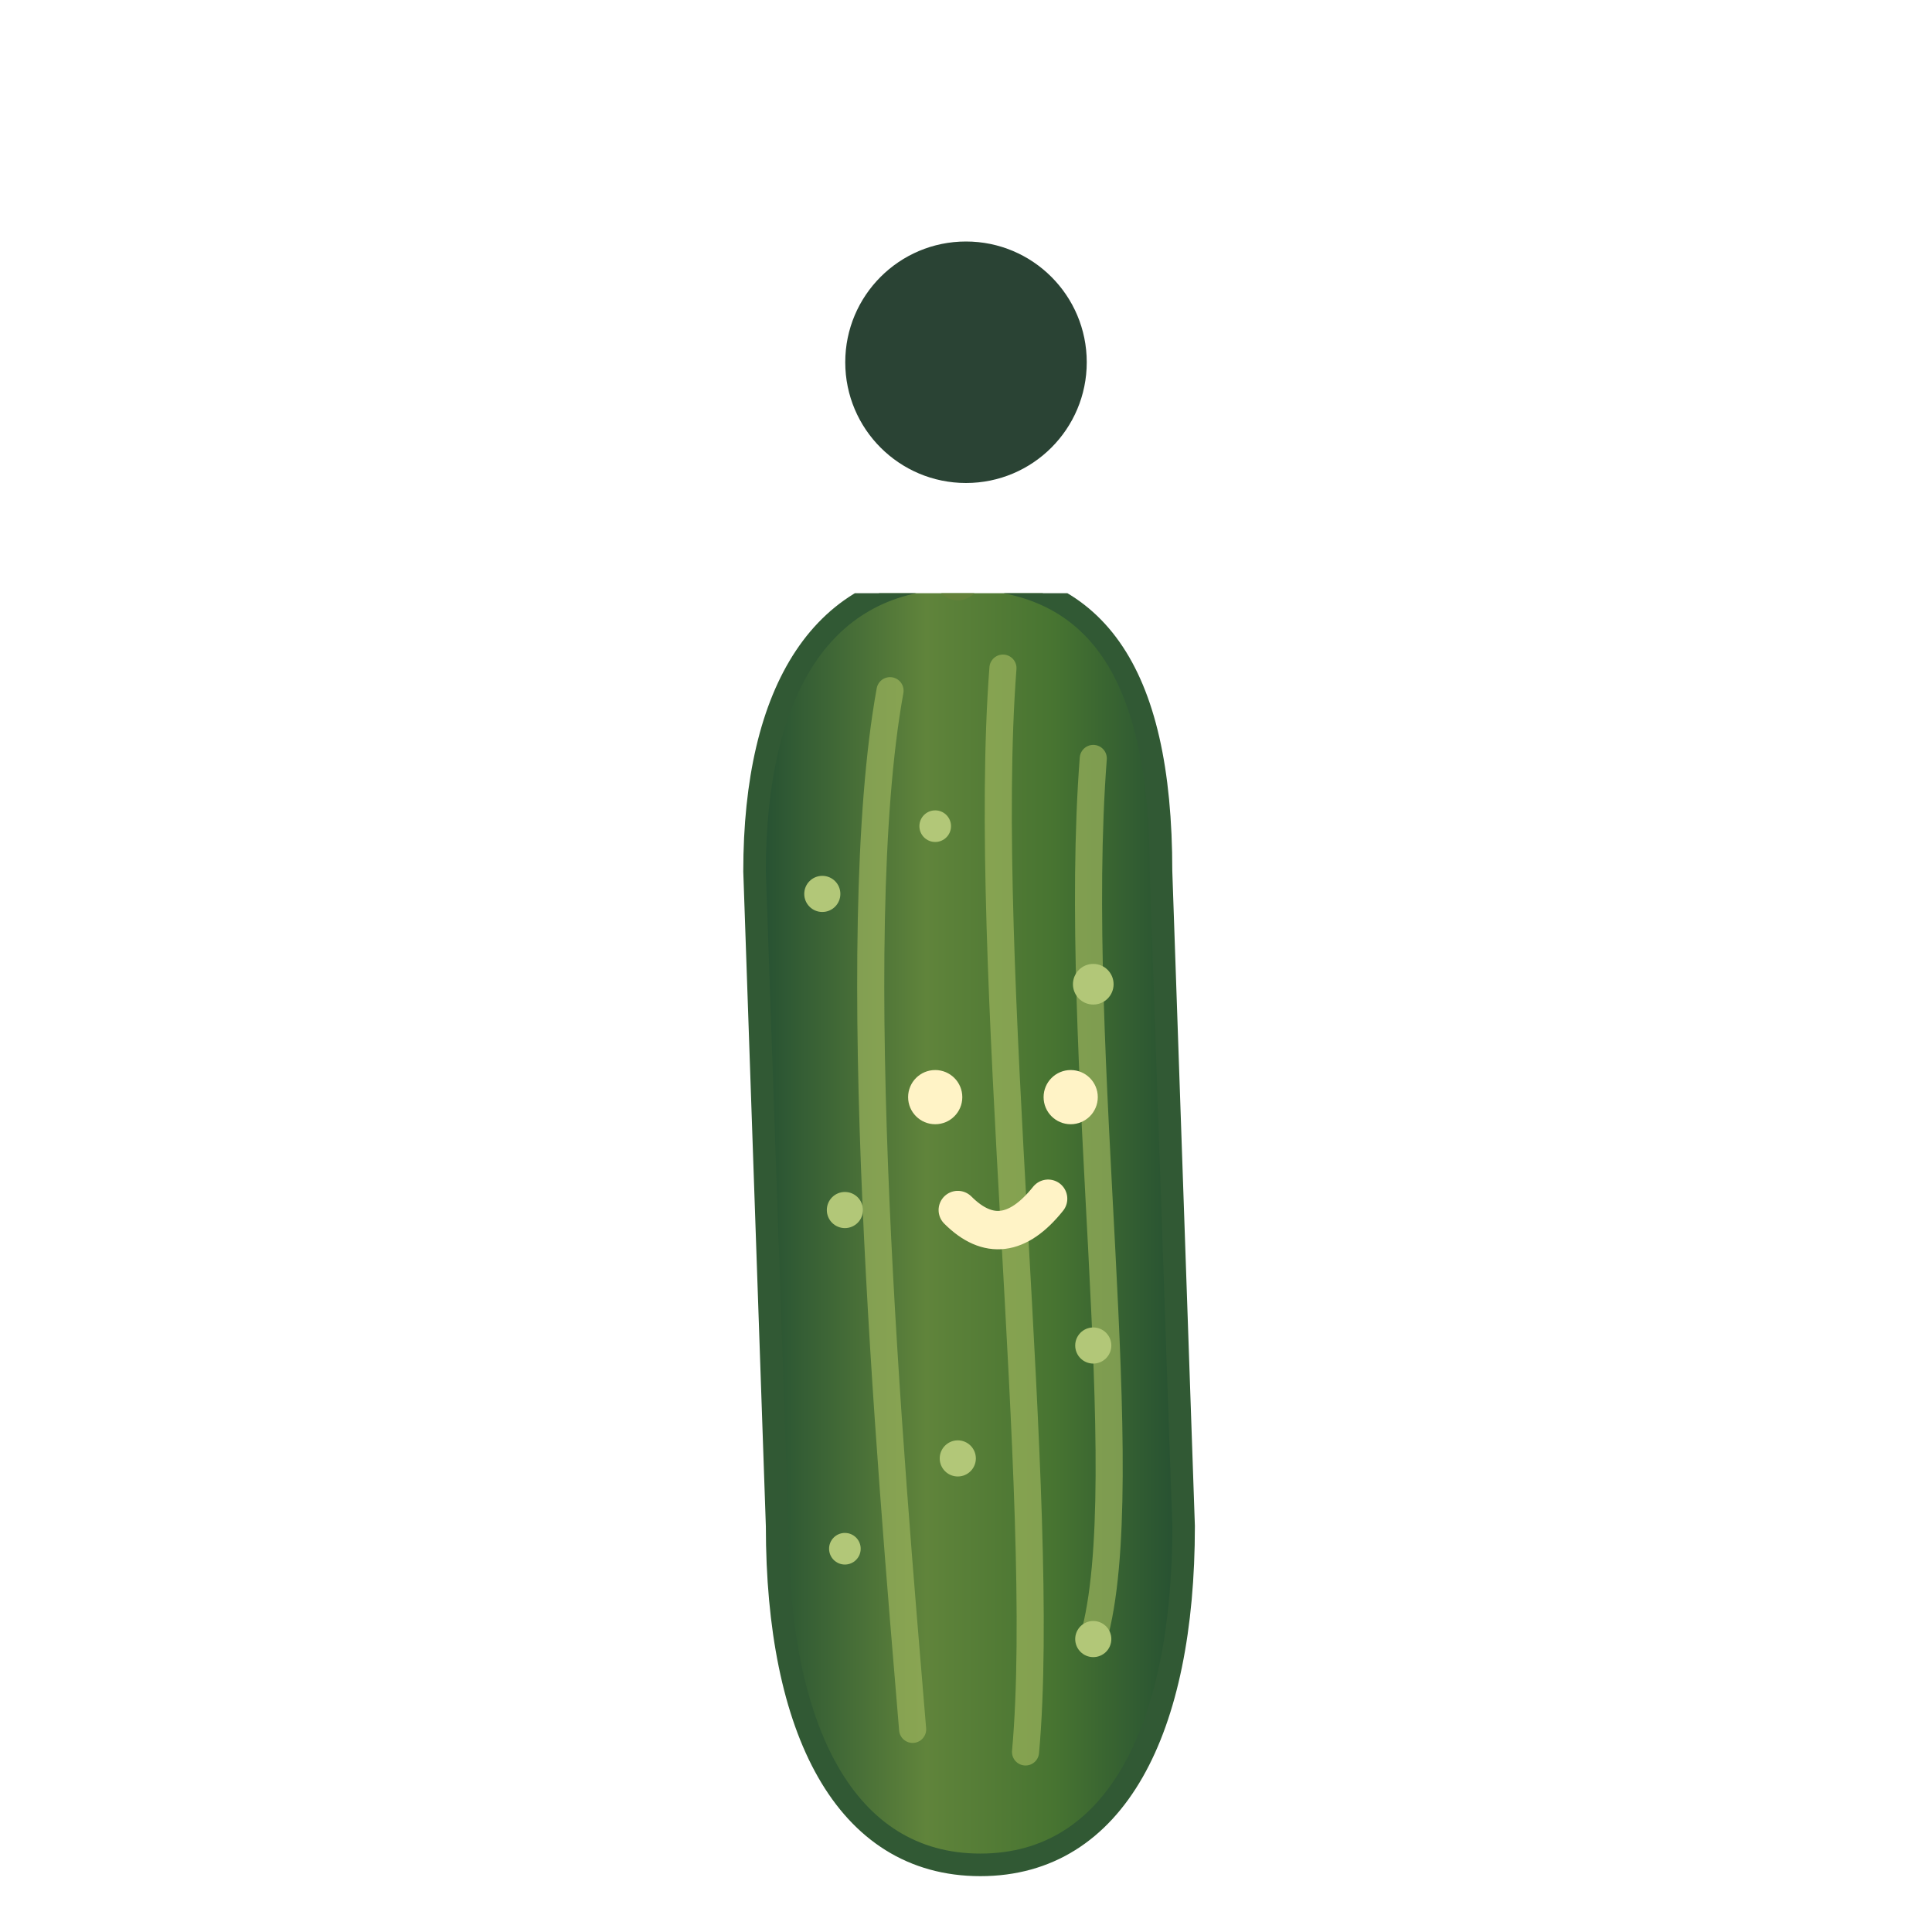
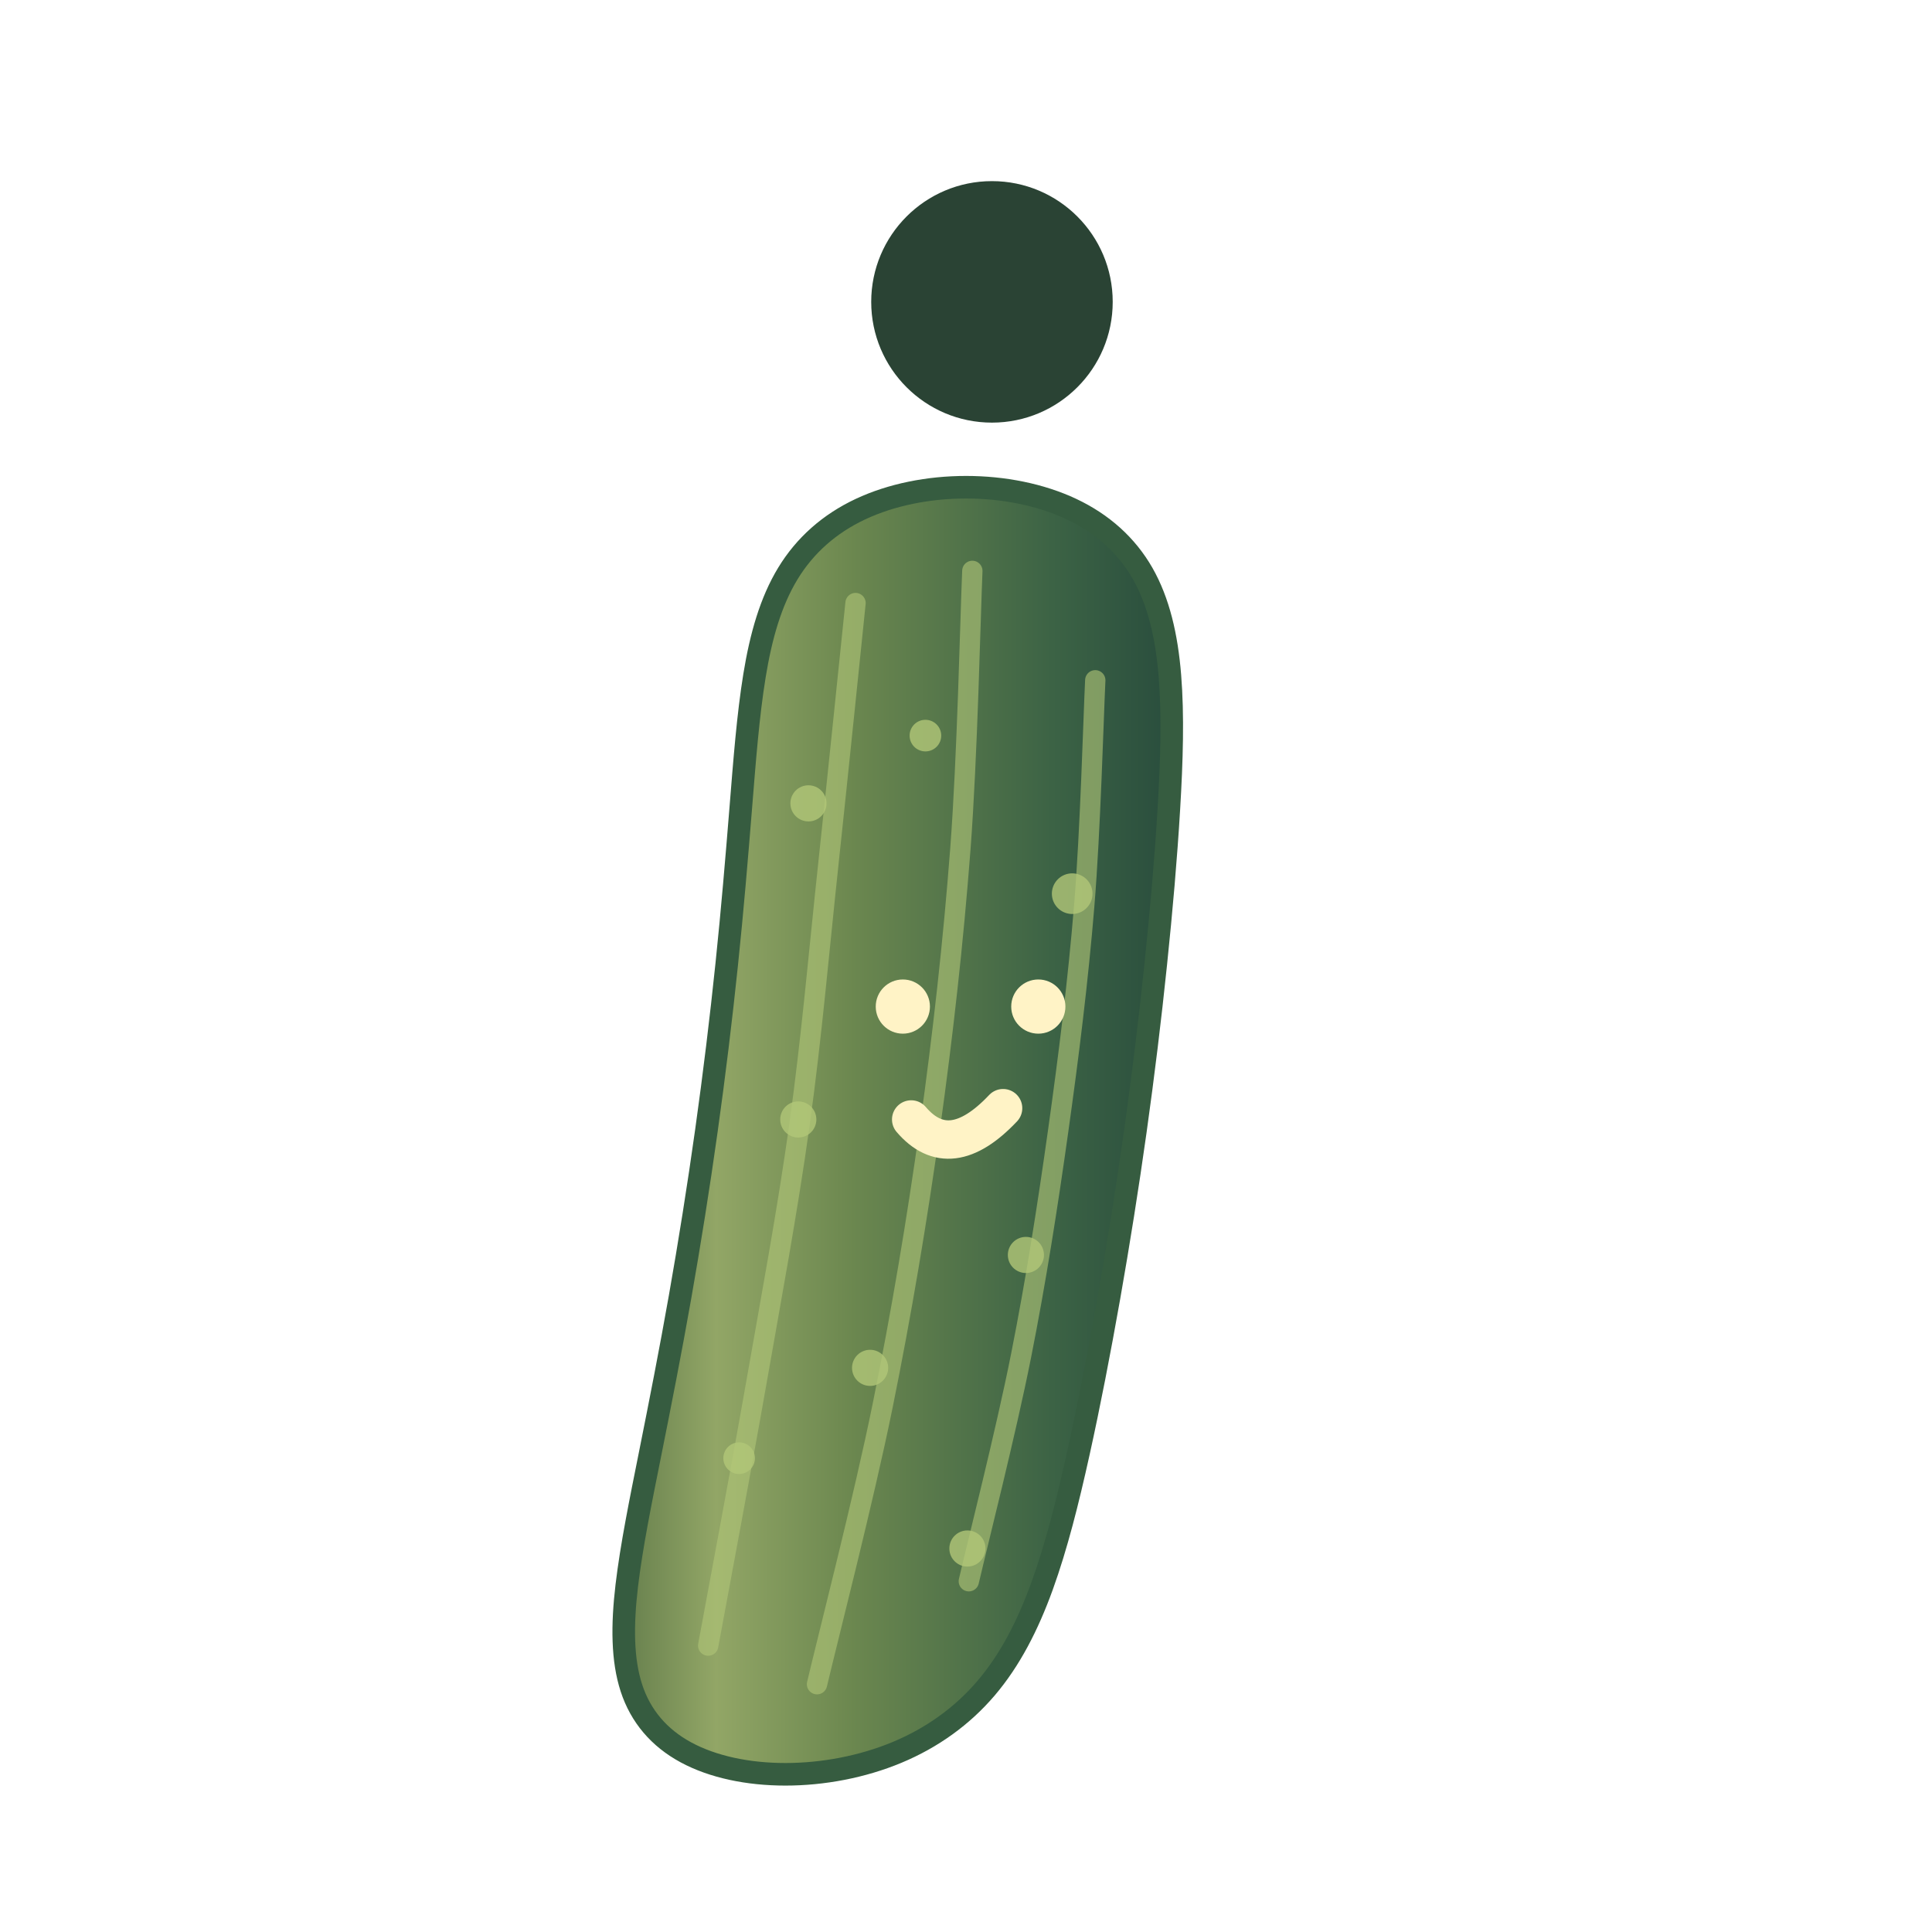
<svg xmlns="http://www.w3.org/2000/svg" viewBox="0 0 64 64">
-   <defs>
-     <clipPath id="logo-tip">
-       <rect x="0" y="9" width="64" height="55" />
-     </clipPath>
-   </defs>
-   <circle cx="32" cy="12" r="4" fill="#2a4334" />
-   <g transform="translate(4.8 12) scale(.85)">
-     <g clip-path="url(#logo-tip)">
-       <defs>
-         <linearGradient id="skin">
-           <stop stop-color="#244f32" />
-           <stop offset=".4" stop-color="#60843b" />
-           <stop offset=".7" stop-color="#477431" />
-           <stop offset="1" stop-color="#254f32" />
-         </linearGradient>
-       </defs>
-       <g transform="translate(22 4) scale(.88)">
-         <path d="M11 5C5 5 2 10 2 18L3 47C3 56 6 62 12 62s9-6 9-15l-1-29C20 9 17 5 11 5Z" fill="url(#skin)" stroke="#315934" />
-         <path d="M8 10C6 21 8 44 9 56M13 9c-1 13 2 37 1 48M17 13c-1 13 2 32 0 39" fill="none" stroke="#9bb45c" stroke-width="1.2" stroke-linecap="round" opacity=".7" />
-         <path d="M11 5 10 0m0 1c5-7 10-4 7-1" fill="none" stroke="#64813a" stroke-width="2" stroke-linecap="round" />
-         <g fill="#b2c778">
-           <circle cx="5" cy="19" r=".8" />
-           <circle cx="10" cy="16" r=".7" />
-           <circle cx="17" cy="23" r=".9" />
-           <circle cx="6" cy="33" r=".8" />
-           <circle cx="17" cy="39" r=".8" />
-           <circle cx="11" cy="44" r=".8" />
-           <circle cx="6" cy="48" r=".7" />
-           <circle cx="17" cy="52" r=".8" />
-         </g>
-         <g fill="#fff3c6">
-           <circle cx="10" cy="28" r="1.2" />
-           <circle cx="16" cy="28" r="1.2" />
-         </g>
-         <path d="M11 33q2 2 4-.5" fill="none" stroke="#fff3c6" stroke-width="1.7" stroke-linecap="round" />
+   <circle cx="32.86" cy="10" r="4" fill="#2a4334" />
+   <g transform="translate(3 9) scale(.85)">
+     <defs>
+       <linearGradient id="skin">
+         <stop stop-color="#667f4d" />
+         <stop offset=".17" stop-color="#92a666" />
+         <stop offset=".42" stop-color="#6b874f" />
+         <stop offset=".78" stop-color="#3c6345" />
+         <stop offset="1" stop-color="#294d3d" />
+       </linearGradient>
+     </defs>
+     <g transform="translate(24 4) scale(.88)">
+       <path data-body-frame="2 5 19 57" data-body-bend="-8" d="M11.5 5C13.158 5 14.808 5.327 16.173 5.971C17.538 6.615 18.609 7.575 19.319 8.818C20.028 10.062 20.385 11.589 20.527 13.347C20.669 15.106 20.61 17.096 20.481 19.25C20.353 21.404 20.151 23.721 19.901 26.124C19.652 28.526 19.349 31.013 19 33.5C18.651 35.987 18.255 38.474 17.831 40.876C17.406 43.279 16.957 45.596 16.481 47.75C16.005 49.904 15.505 51.894 14.87 53.653C14.234 55.411 13.449 56.938 12.39 58.182C11.332 59.425 9.991 60.385 8.446 61.029C6.9 61.673 5.158 62 3.5 62C1.842 62 0.285 61.673 -0.905 61.029C-2.096 60.385 -2.912 59.425 -3.319 58.182C-3.726 56.938 -3.734 55.411 -3.527 53.653C-3.319 51.894 -2.912 49.904 -2.481 47.75C-2.05 45.596 -1.593 43.279 -1.169 40.876C-0.745 38.474 -0.349 35.987 0 33.5C0.349 31.013 0.651 28.526 0.901 26.124C1.152 23.721 1.345 21.404 1.519 19.25C1.692 17.096 1.844 15.106 2.13 13.347C2.416 11.589 2.853 10.062 3.61 8.818C4.366 7.575 5.451 6.615 6.822 5.971C8.194 5.327 9.842 5 11.5 5Z" fill="url(#skin)" stroke="#365c40" />
+       <path d="M6.605 10.13C6.405 12.054 5.816 17.825 5.403 21.672C4.99 25.52 4.66 29.368 4.125 33.215C3.59 37.063 2.869 40.91 2.195 44.758C1.52 48.605 0.432 54.376 0.08 56.3M11.778 8.705C11.689 10.759 11.56 16.922 11.247 21.031C10.934 25.14 10.474 29.249 9.9 33.358C9.326 37.466 8.638 41.575 7.804 45.684C6.971 49.792 5.383 55.956 4.899 58.01M17.222 13.55C17.141 15.212 17.008 20.2 16.734 23.525C16.461 26.85 16.047 30.175 15.58 33.5C15.113 36.825 14.594 40.15 13.934 43.475C13.275 46.8 12.008 51.787 11.622 53.45" fill="none" stroke="#b0c577" stroke-width=".9" stroke-linecap="round" opacity=".62" />
+       <g fill="#b2c778" opacity=".8">
+         <circle cx="4.52" cy="19" r=".8" />
+         <circle cx="9.7" cy="16" r=".7" />
+         <circle cx="16.2" cy="23" r=".9" />
+         <circle cx="4.07" cy="33" r=".8" />
+         <circle cx="14.15" cy="39" r=".8" />
+         <circle cx="7.25" cy="44" r=".8" />
+         <circle cx="1.45" cy="48" r=".7" />
+         <circle cx="11.56" cy="52" r=".8" />
      </g>
+       <g data-cucumber-part="face" fill="#fff3c6">
+         <circle cx="8.7" cy="28" r="1.2" />
+         <circle cx="14.7" cy="28" r="1.2" />
+       </g>
+       <path data-cucumber-part="face" d="M9.07 33Q10.78 35 13.14 32.5" fill="none" stroke="#fff3c6" stroke-width="1.7" stroke-linecap="round" />
    </g>
  </g>
</svg>
